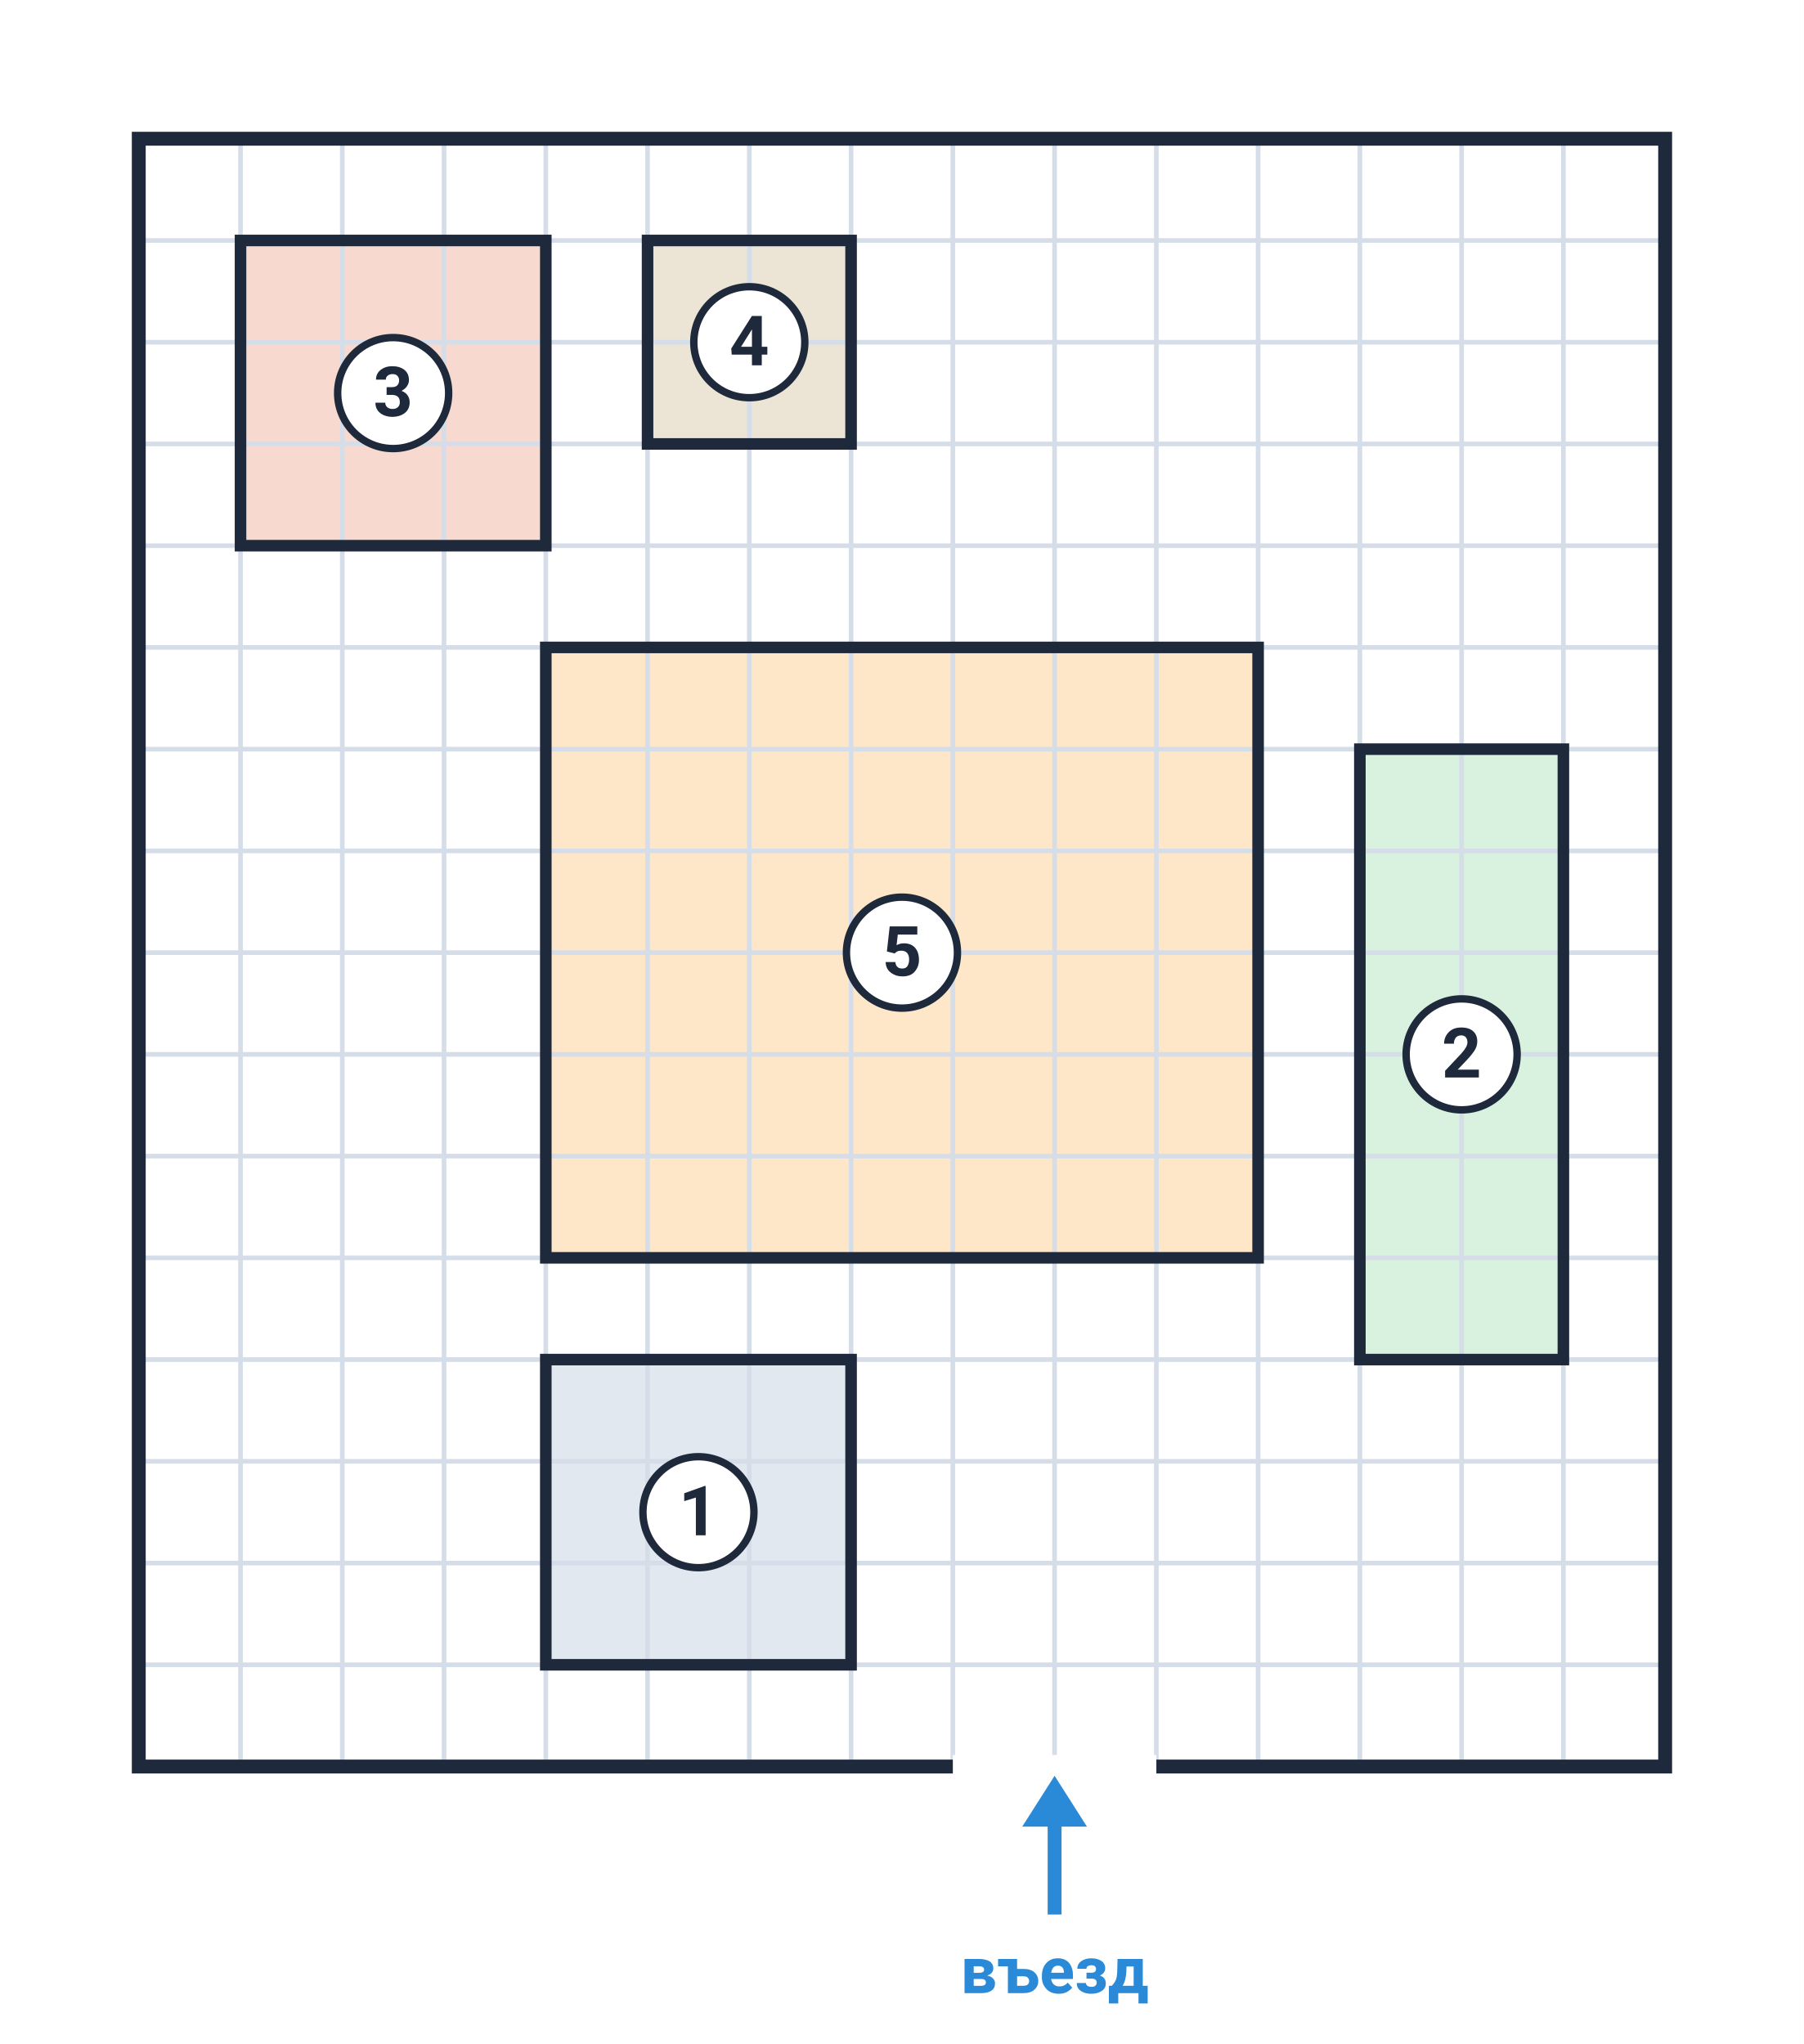
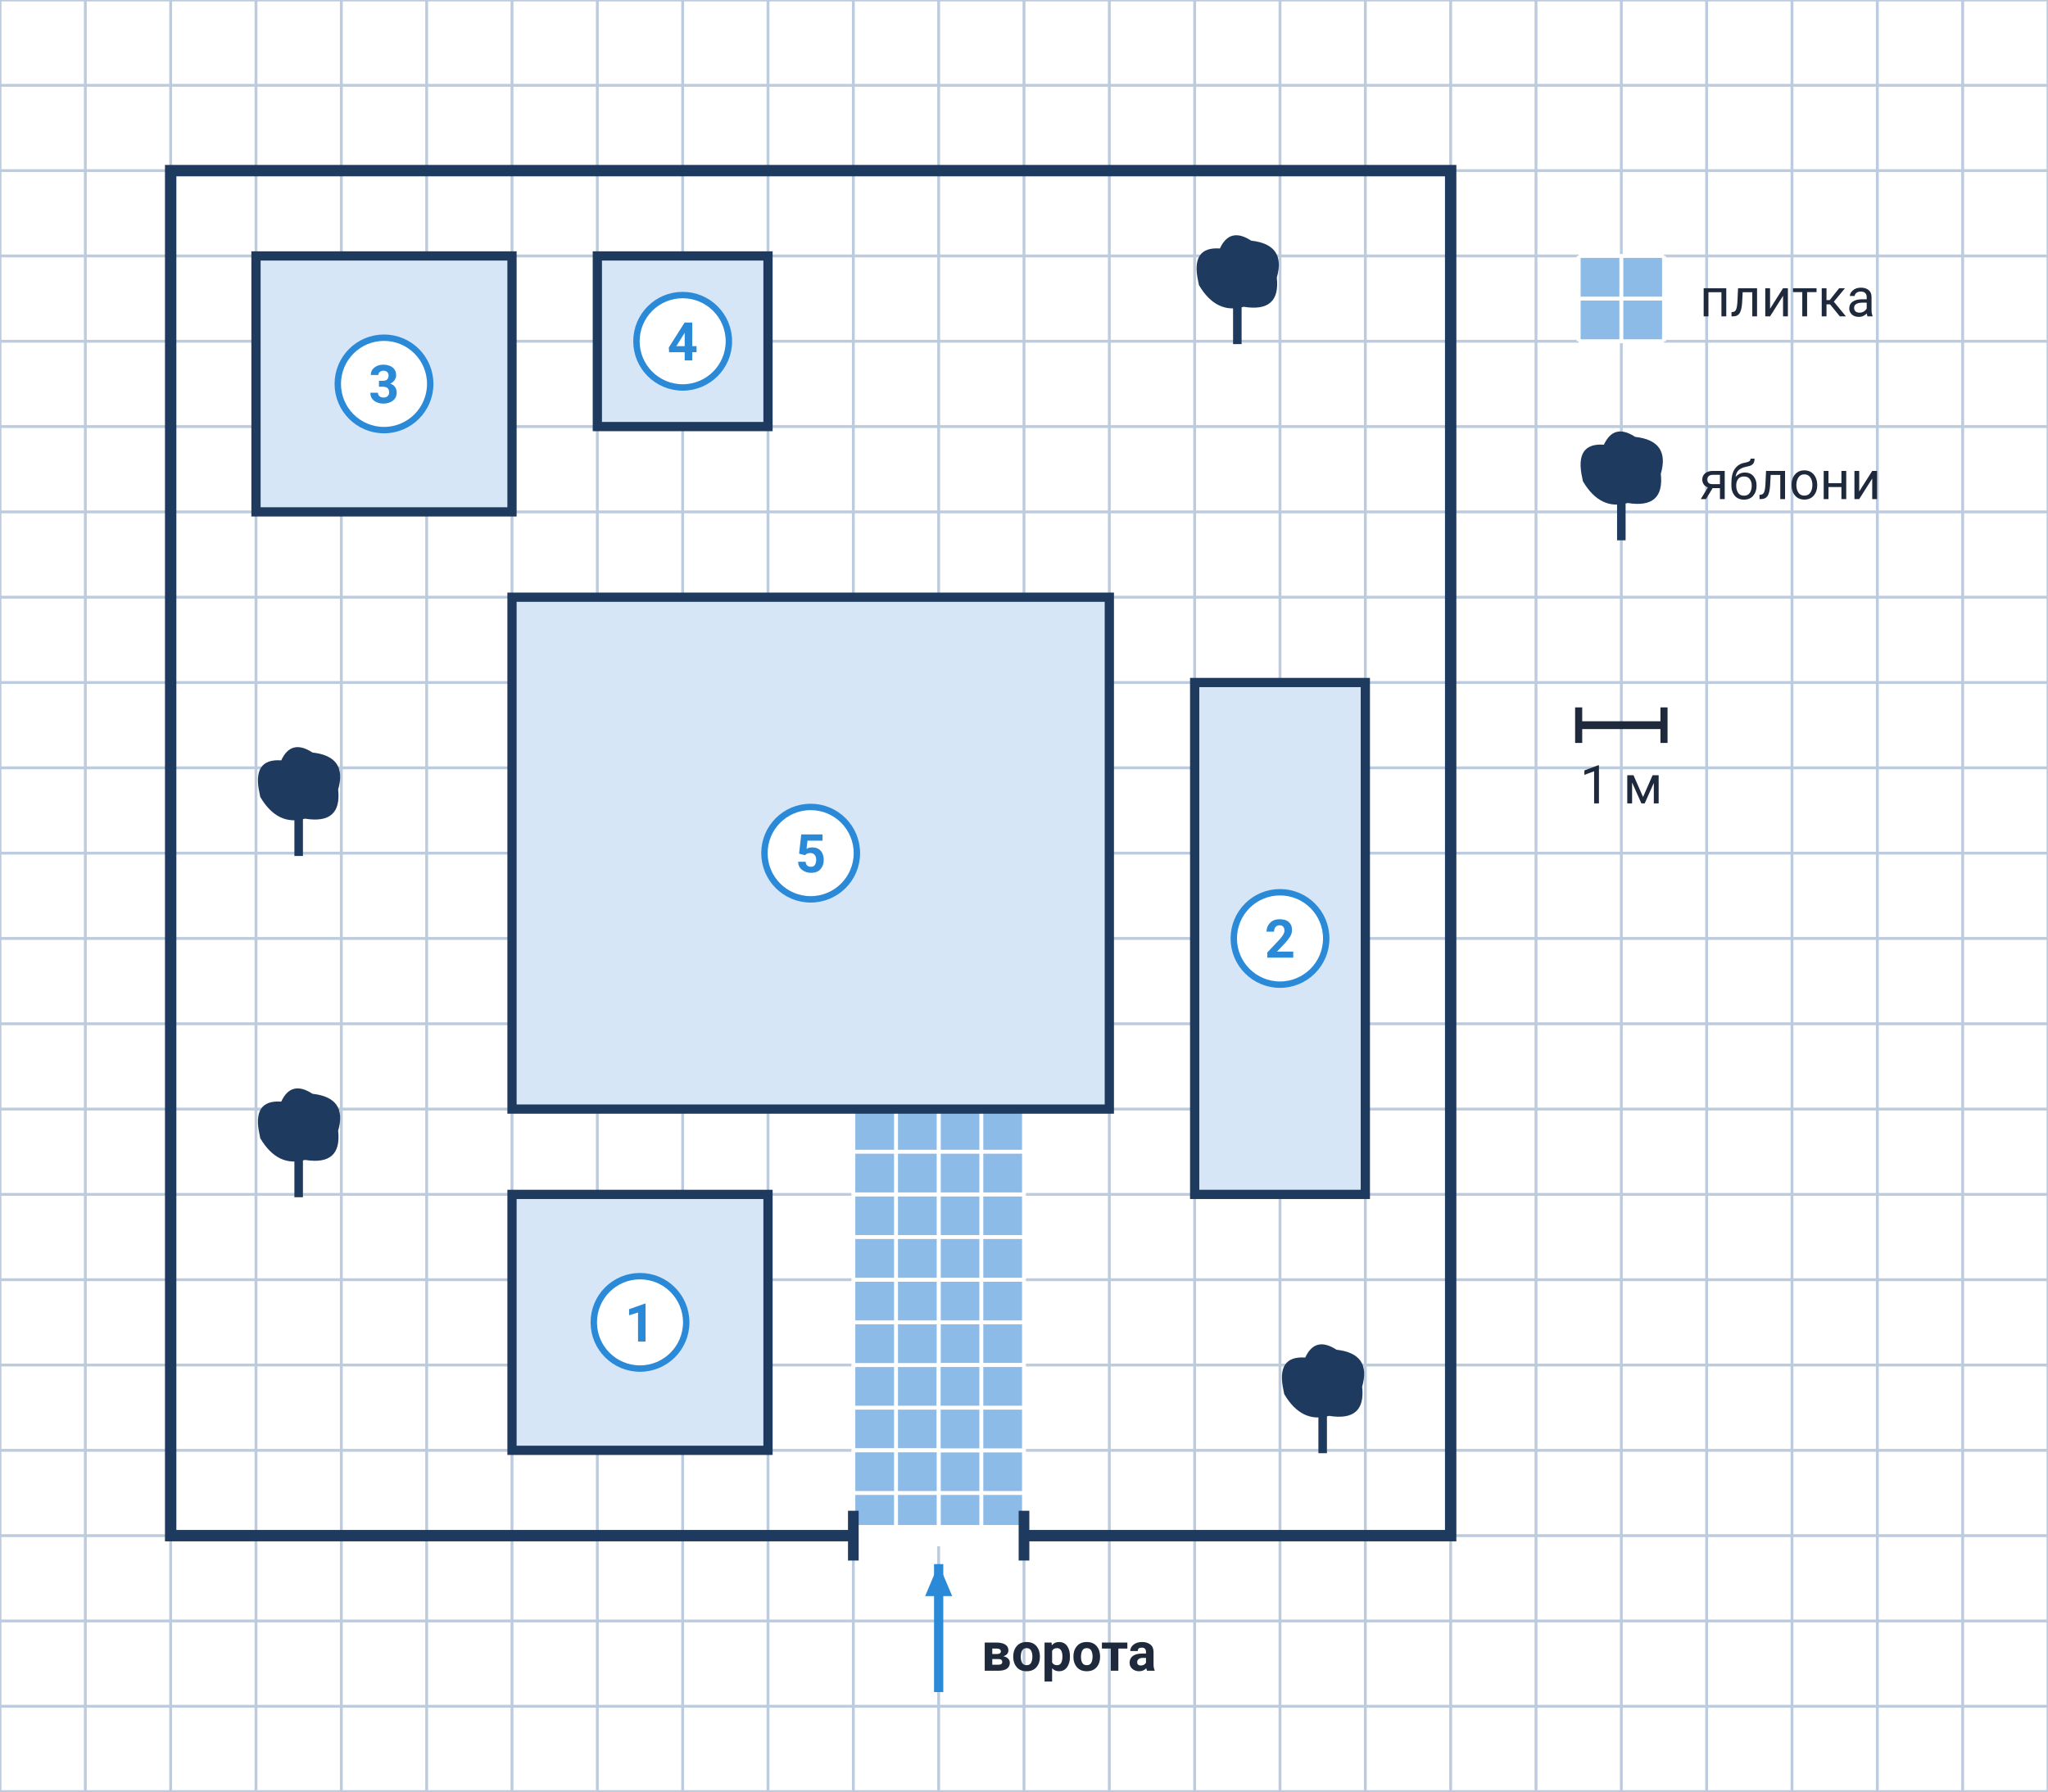
- <svg xmlns="http://www.w3.org/2000/svg" viewBox="0 0 390 442" width="390" height="442">
-   <rect width="390" height="442" fill="white" />
-   <rect x="118" y="294" width="66" height="66" fill="#e2e8f0" />
-   <rect x="118" y="140" width="154" height="132" fill="#fde7c8" />
-   <rect x="52" y="52" width="66" height="66" fill="#f7d9d0" />
-   <rect x="140" y="52" width="44" height="44" fill="#ece4d4" />
-   <rect x="294" y="162" width="44" height="132" fill="#d9f2df" />
-   <line x1="30" y1="30" x2="30" y2="382" stroke="#d5dde8" stroke-width="1" />
-   <line x1="52" y1="30" x2="52" y2="382" stroke="#d5dde8" stroke-width="1" />
-   <line x1="74" y1="30" x2="74" y2="382" stroke="#d5dde8" stroke-width="1" />
-   <line x1="96" y1="30" x2="96" y2="382" stroke="#d5dde8" stroke-width="1" />
-   <line x1="118" y1="30" x2="118" y2="382" stroke="#d5dde8" stroke-width="1" />
-   <line x1="140" y1="30" x2="140" y2="382" stroke="#d5dde8" stroke-width="1" />
-   <line x1="162" y1="30" x2="162" y2="382" stroke="#d5dde8" stroke-width="1" />
-   <line x1="184" y1="30" x2="184" y2="382" stroke="#d5dde8" stroke-width="1" />
-   <line x1="206" y1="30" x2="206" y2="382" stroke="#d5dde8" stroke-width="1" />
-   <line x1="228" y1="30" x2="228" y2="382" stroke="#d5dde8" stroke-width="1" />
-   <line x1="250" y1="30" x2="250" y2="382" stroke="#d5dde8" stroke-width="1" />
-   <line x1="272" y1="30" x2="272" y2="382" stroke="#d5dde8" stroke-width="1" />
-   <line x1="294" y1="30" x2="294" y2="382" stroke="#d5dde8" stroke-width="1" />
-   <line x1="316" y1="30" x2="316" y2="382" stroke="#d5dde8" stroke-width="1" />
-   <line x1="338" y1="30" x2="338" y2="382" stroke="#d5dde8" stroke-width="1" />
-   <line x1="360" y1="30" x2="360" y2="382" stroke="#d5dde8" stroke-width="1" />
-   <line x1="30" y1="30" x2="360" y2="30" stroke="#d5dde8" stroke-width="1" />
-   <line x1="30" y1="52" x2="360" y2="52" stroke="#d5dde8" stroke-width="1" />
-   <line x1="30" y1="74" x2="360" y2="74" stroke="#d5dde8" stroke-width="1" />
-   <line x1="30" y1="96" x2="360" y2="96" stroke="#d5dde8" stroke-width="1" />
-   <line x1="30" y1="118" x2="360" y2="118" stroke="#d5dde8" stroke-width="1" />
-   <line x1="30" y1="140" x2="360" y2="140" stroke="#d5dde8" stroke-width="1" />
-   <line x1="30" y1="162" x2="360" y2="162" stroke="#d5dde8" stroke-width="1" />
-   <line x1="30" y1="184" x2="360" y2="184" stroke="#d5dde8" stroke-width="1" />
-   <line x1="30" y1="206" x2="360" y2="206" stroke="#d5dde8" stroke-width="1" />
-   <line x1="30" y1="228" x2="360" y2="228" stroke="#d5dde8" stroke-width="1" />
-   <line x1="30" y1="250" x2="360" y2="250" stroke="#d5dde8" stroke-width="1" />
-   <line x1="30" y1="272" x2="360" y2="272" stroke="#d5dde8" stroke-width="1" />
-   <line x1="30" y1="294" x2="360" y2="294" stroke="#d5dde8" stroke-width="1" />
-   <line x1="30" y1="316" x2="360" y2="316" stroke="#d5dde8" stroke-width="1" />
-   <line x1="30" y1="338" x2="360" y2="338" stroke="#d5dde8" stroke-width="1" />
-   <line x1="30" y1="360" x2="360" y2="360" stroke="#d5dde8" stroke-width="1" />
-   <line x1="30" y1="382" x2="360" y2="382" stroke="#d5dde8" stroke-width="1" />
-   <rect x="30.0" y="30.0" width="330.0" height="352.0" fill="none" stroke="#1e293b" stroke-width="3" />
-   <line x1="206" y1="382" x2="250" y2="382" stroke="white" stroke-width="5" />
-   <rect x="118.0" y="294.0" width="66.0" height="66.0" fill="none" stroke="#1e293b" stroke-width="2.5" />
-   <rect x="118.0" y="140.0" width="154.0" height="132.0" fill="none" stroke="#1e293b" stroke-width="2.5" />
-   <rect x="52.0" y="52.0" width="66.0" height="66.0" fill="none" stroke="#1e293b" stroke-width="2.5" />
-   <rect x="140.0" y="52.0" width="44.0" height="44.0" fill="none" stroke="#1e293b" stroke-width="2.5" />
-   <rect x="294.0" y="162.0" width="44.0" height="132.0" fill="none" stroke="#1e293b" stroke-width="2.5" />
-   <circle cx="151.0" cy="327.0" r="12" fill="white" stroke="#1e293b" stroke-width="1.6" />
-   <text x="151.0" y="332.0" font-size="15" text-anchor="middle" fill="#1e293b" font-weight="bold" font-family="-apple-system,Segoe UI,Roboto,Arial,sans-serif">1</text>
-   <circle cx="195.0" cy="206.0" r="12" fill="white" stroke="#1e293b" stroke-width="1.6" />
-   <text x="195.0" y="211.0" font-size="15" text-anchor="middle" fill="#1e293b" font-weight="bold" font-family="-apple-system,Segoe UI,Roboto,Arial,sans-serif">5</text>
-   <circle cx="85.0" cy="85.0" r="12" fill="white" stroke="#1e293b" stroke-width="1.6" />
-   <text x="85.0" y="90.0" font-size="15" text-anchor="middle" fill="#1e293b" font-weight="bold" font-family="-apple-system,Segoe UI,Roboto,Arial,sans-serif">3</text>
-   <circle cx="162.0" cy="74.0" r="12" fill="white" stroke="#1e293b" stroke-width="1.6" />
-   <text x="162.0" y="79.0" font-size="15" text-anchor="middle" fill="#1e293b" font-weight="bold" font-family="-apple-system,Segoe UI,Roboto,Arial,sans-serif">4</text>
-   <circle cx="316.0" cy="228.0" r="12" fill="white" stroke="#1e293b" stroke-width="1.6" />
-   <text x="316.0" y="233.0" font-size="15" text-anchor="middle" fill="#1e293b" font-weight="bold" font-family="-apple-system,Segoe UI,Roboto,Arial,sans-serif">2</text>
-   <line x1="228" y1="414" x2="228" y2="393" stroke="#2b8ad8" stroke-width="3" />
-   <polygon points="228,384 221,395 235,395" fill="#2b8ad8" />
-   <text x="228.0" y="431.0" font-size="14" text-anchor="middle" fill="#2b8ad8" font-weight="bold" font-family="-apple-system,Segoe UI,Roboto,Arial,sans-serif">въезд</text>
+ <svg xmlns="http://www.w3.org/2000/svg" viewBox="0 0 576 504" width="576" height="504">
+   <rect width="576" height="504" fill="white" />
+   <rect width="576" height="504" fill="white" />
+   <line x1="0.0" y1="0.0" x2="0.0" y2="504.0" stroke="#bccbde" stroke-width="0.8" stroke-linecap="butt" />
+   <line x1="24.0" y1="0.0" x2="24.0" y2="504.0" stroke="#bccbde" stroke-width="0.8" stroke-linecap="butt" />
+   <line x1="48.0" y1="0.0" x2="48.0" y2="504.0" stroke="#bccbde" stroke-width="0.8" stroke-linecap="butt" />
+   <line x1="72.0" y1="0.0" x2="72.0" y2="504.0" stroke="#bccbde" stroke-width="0.8" stroke-linecap="butt" />
+   <line x1="96.0" y1="0.0" x2="96.0" y2="504.0" stroke="#bccbde" stroke-width="0.8" stroke-linecap="butt" />
+   <line x1="120.0" y1="0.0" x2="120.0" y2="504.0" stroke="#bccbde" stroke-width="0.8" stroke-linecap="butt" />
+   <line x1="144.0" y1="0.0" x2="144.0" y2="504.0" stroke="#bccbde" stroke-width="0.8" stroke-linecap="butt" />
+   <line x1="168.0" y1="0.0" x2="168.0" y2="504.0" stroke="#bccbde" stroke-width="0.8" stroke-linecap="butt" />
+   <line x1="192.0" y1="0.0" x2="192.0" y2="504.0" stroke="#bccbde" stroke-width="0.8" stroke-linecap="butt" />
+   <line x1="216.0" y1="0.0" x2="216.0" y2="504.0" stroke="#bccbde" stroke-width="0.8" stroke-linecap="butt" />
+   <line x1="240.0" y1="0.0" x2="240.0" y2="504.0" stroke="#bccbde" stroke-width="0.8" stroke-linecap="butt" />
+   <line x1="264.0" y1="0.0" x2="264.0" y2="504.0" stroke="#bccbde" stroke-width="0.8" stroke-linecap="butt" />
+   <line x1="288.0" y1="0.0" x2="288.0" y2="504.0" stroke="#bccbde" stroke-width="0.8" stroke-linecap="butt" />
+   <line x1="312.0" y1="0.0" x2="312.0" y2="504.0" stroke="#bccbde" stroke-width="0.8" stroke-linecap="butt" />
+   <line x1="336.0" y1="0.0" x2="336.0" y2="504.0" stroke="#bccbde" stroke-width="0.8" stroke-linecap="butt" />
+   <line x1="360.0" y1="0.0" x2="360.0" y2="504.0" stroke="#bccbde" stroke-width="0.8" stroke-linecap="butt" />
+   <line x1="384.0" y1="0.0" x2="384.0" y2="504.0" stroke="#bccbde" stroke-width="0.8" stroke-linecap="butt" />
+   <line x1="408.0" y1="0.0" x2="408.0" y2="504.0" stroke="#bccbde" stroke-width="0.8" stroke-linecap="butt" />
+   <line x1="432.0" y1="0.0" x2="432.0" y2="504.0" stroke="#bccbde" stroke-width="0.8" stroke-linecap="butt" />
+   <line x1="456.0" y1="0.0" x2="456.0" y2="504.0" stroke="#bccbde" stroke-width="0.8" stroke-linecap="butt" />
+   <line x1="480.0" y1="0.0" x2="480.0" y2="504.0" stroke="#bccbde" stroke-width="0.8" stroke-linecap="butt" />
+   <line x1="504.0" y1="0.0" x2="504.0" y2="504.0" stroke="#bccbde" stroke-width="0.8" stroke-linecap="butt" />
+   <line x1="528.0" y1="0.0" x2="528.0" y2="504.0" stroke="#bccbde" stroke-width="0.8" stroke-linecap="butt" />
+   <line x1="552.0" y1="0.0" x2="552.0" y2="504.0" stroke="#bccbde" stroke-width="0.8" stroke-linecap="butt" />
+   <line x1="576.0" y1="0.0" x2="576.0" y2="504.0" stroke="#bccbde" stroke-width="0.8" stroke-linecap="butt" />
+   <line x1="0.0" y1="0.0" x2="576.0" y2="0.0" stroke="#bccbde" stroke-width="0.8" stroke-linecap="butt" />
+   <line x1="0.0" y1="24.0" x2="576.0" y2="24.0" stroke="#bccbde" stroke-width="0.8" stroke-linecap="butt" />
+   <line x1="0.0" y1="48.0" x2="576.0" y2="48.0" stroke="#bccbde" stroke-width="0.8" stroke-linecap="butt" />
+   <line x1="0.0" y1="72.0" x2="576.0" y2="72.0" stroke="#bccbde" stroke-width="0.8" stroke-linecap="butt" />
+   <line x1="0.0" y1="96.0" x2="576.0" y2="96.0" stroke="#bccbde" stroke-width="0.8" stroke-linecap="butt" />
+   <line x1="0.0" y1="120.0" x2="576.0" y2="120.0" stroke="#bccbde" stroke-width="0.8" stroke-linecap="butt" />
+   <line x1="0.0" y1="144.0" x2="576.0" y2="144.0" stroke="#bccbde" stroke-width="0.8" stroke-linecap="butt" />
+   <line x1="0.0" y1="168.0" x2="576.0" y2="168.0" stroke="#bccbde" stroke-width="0.8" stroke-linecap="butt" />
+   <line x1="0.0" y1="192.0" x2="576.0" y2="192.0" stroke="#bccbde" stroke-width="0.8" stroke-linecap="butt" />
+   <line x1="0.0" y1="216.0" x2="576.0" y2="216.0" stroke="#bccbde" stroke-width="0.8" stroke-linecap="butt" />
+   <line x1="0.0" y1="240.0" x2="576.0" y2="240.0" stroke="#bccbde" stroke-width="0.8" stroke-linecap="butt" />
+   <line x1="0.0" y1="264.0" x2="576.0" y2="264.0" stroke="#bccbde" stroke-width="0.8" stroke-linecap="butt" />
+   <line x1="0.0" y1="288.0" x2="576.0" y2="288.0" stroke="#bccbde" stroke-width="0.8" stroke-linecap="butt" />
+   <line x1="0.0" y1="312.0" x2="576.0" y2="312.0" stroke="#bccbde" stroke-width="0.8" stroke-linecap="butt" />
+   <line x1="0.0" y1="336.0" x2="576.0" y2="336.0" stroke="#bccbde" stroke-width="0.8" stroke-linecap="butt" />
+   <line x1="0.0" y1="360.0" x2="576.0" y2="360.0" stroke="#bccbde" stroke-width="0.8" stroke-linecap="butt" />
+   <line x1="0.0" y1="384.0" x2="576.0" y2="384.0" stroke="#bccbde" stroke-width="0.8" stroke-linecap="butt" />
+   <line x1="0.0" y1="408.0" x2="576.0" y2="408.0" stroke="#bccbde" stroke-width="0.8" stroke-linecap="butt" />
+   <line x1="0.0" y1="432.0" x2="576.0" y2="432.0" stroke="#bccbde" stroke-width="0.8" stroke-linecap="butt" />
+   <line x1="0.0" y1="456.0" x2="576.0" y2="456.0" stroke="#bccbde" stroke-width="0.8" stroke-linecap="butt" />
+   <line x1="0.0" y1="480.0" x2="576.0" y2="480.0" stroke="#bccbde" stroke-width="0.8" stroke-linecap="butt" />
+   <line x1="0.0" y1="504.0" x2="576.0" y2="504.0" stroke="#bccbde" stroke-width="0.8" stroke-linecap="butt" />
+   <rect x="240.0" y="384.0" width="24.0" height="24.0" fill="#8dbbe8" />
+   <line x1="240.0" y1="384.0" x2="240.0" y2="408.0" stroke="white" stroke-width="1.1" stroke-linecap="butt" />
+   <line x1="252.0" y1="384.0" x2="252.0" y2="408.0" stroke="white" stroke-width="1.1" stroke-linecap="butt" />
+   <line x1="264.0" y1="384.0" x2="264.0" y2="408.0" stroke="white" stroke-width="1.1" stroke-linecap="butt" />
+   <line x1="240.0" y1="384.0" x2="264.0" y2="384.0" stroke="white" stroke-width="1.1" stroke-linecap="butt" />
+   <line x1="240.0" y1="396.0" x2="264.0" y2="396.0" stroke="white" stroke-width="1.1" stroke-linecap="butt" />
+   <line x1="240.0" y1="408.0" x2="264.0" y2="408.0" stroke="white" stroke-width="1.1" stroke-linecap="butt" />
+   <rect x="264.0" y="360.0" width="24.0" height="24.0" fill="#8dbbe8" />
+   <line x1="264.0" y1="360.0" x2="264.0" y2="384.0" stroke="white" stroke-width="1.1" stroke-linecap="butt" />
+   <line x1="276.0" y1="360.0" x2="276.0" y2="384.0" stroke="white" stroke-width="1.1" stroke-linecap="butt" />
+   <line x1="288.0" y1="360.0" x2="288.0" y2="384.0" stroke="white" stroke-width="1.1" stroke-linecap="butt" />
+   <line x1="264.0" y1="360.0" x2="288.0" y2="360.0" stroke="white" stroke-width="1.1" stroke-linecap="butt" />
+   <line x1="264.0" y1="372.0" x2="288.0" y2="372.0" stroke="white" stroke-width="1.1" stroke-linecap="butt" />
+   <line x1="264.0" y1="384.0" x2="288.0" y2="384.0" stroke="white" stroke-width="1.1" stroke-linecap="butt" />
+   <rect x="264.0" y="336.0" width="24.0" height="24.0" fill="#8dbbe8" />
+   <line x1="264.0" y1="336.0" x2="264.0" y2="360.0" stroke="white" stroke-width="1.1" stroke-linecap="butt" />
+   <line x1="276.0" y1="336.0" x2="276.0" y2="360.0" stroke="white" stroke-width="1.1" stroke-linecap="butt" />
+   <line x1="288.0" y1="336.0" x2="288.0" y2="360.0" stroke="white" stroke-width="1.1" stroke-linecap="butt" />
+   <line x1="264.0" y1="336.0" x2="288.0" y2="336.0" stroke="white" stroke-width="1.1" stroke-linecap="butt" />
+   <line x1="264.0" y1="348.0" x2="288.0" y2="348.0" stroke="white" stroke-width="1.1" stroke-linecap="butt" />
+   <line x1="264.0" y1="360.0" x2="288.0" y2="360.0" stroke="white" stroke-width="1.1" stroke-linecap="butt" />
+   <rect x="264.0" y="408.0" width="24.0" height="24.0" fill="#8dbbe8" />
+   <line x1="264.0" y1="408.0" x2="264.0" y2="432.0" stroke="white" stroke-width="1.1" stroke-linecap="butt" />
+   <line x1="276.0" y1="408.0" x2="276.0" y2="432.0" stroke="white" stroke-width="1.1" stroke-linecap="butt" />
+   <line x1="288.0" y1="408.0" x2="288.0" y2="432.0" stroke="white" stroke-width="1.1" stroke-linecap="butt" />
+   <line x1="264.0" y1="408.0" x2="288.0" y2="408.0" stroke="white" stroke-width="1.1" stroke-linecap="butt" />
+   <line x1="264.0" y1="420.0" x2="288.0" y2="420.0" stroke="white" stroke-width="1.1" stroke-linecap="butt" />
+   <line x1="264.0" y1="432.0" x2="288.0" y2="432.0" stroke="white" stroke-width="1.1" stroke-linecap="butt" />
+   <rect x="240.0" y="360.0" width="24.0" height="24.0" fill="#8dbbe8" />
+   <line x1="240.0" y1="360.0" x2="240.0" y2="384.0" stroke="white" stroke-width="1.1" stroke-linecap="butt" />
+   <line x1="252.0" y1="360.0" x2="252.0" y2="384.0" stroke="white" stroke-width="1.1" stroke-linecap="butt" />
+   <line x1="264.0" y1="360.0" x2="264.0" y2="384.0" stroke="white" stroke-width="1.1" stroke-linecap="butt" />
+   <line x1="240.0" y1="360.0" x2="264.0" y2="360.0" stroke="white" stroke-width="1.1" stroke-linecap="butt" />
+   <line x1="240.0" y1="372.0" x2="264.0" y2="372.0" stroke="white" stroke-width="1.1" stroke-linecap="butt" />
+   <line x1="240.0" y1="384.0" x2="264.0" y2="384.0" stroke="white" stroke-width="1.1" stroke-linecap="butt" />
+   <rect x="264.0" y="384.0" width="24.0" height="24.0" fill="#8dbbe8" />
+   <line x1="264.0" y1="384.0" x2="264.0" y2="408.0" stroke="white" stroke-width="1.1" stroke-linecap="butt" />
+   <line x1="276.0" y1="384.0" x2="276.0" y2="408.0" stroke="white" stroke-width="1.1" stroke-linecap="butt" />
+   <line x1="288.0" y1="384.0" x2="288.0" y2="408.0" stroke="white" stroke-width="1.1" stroke-linecap="butt" />
+   <line x1="264.0" y1="384.0" x2="288.0" y2="384.0" stroke="white" stroke-width="1.1" stroke-linecap="butt" />
+   <line x1="264.0" y1="396.0" x2="288.0" y2="396.0" stroke="white" stroke-width="1.1" stroke-linecap="butt" />
+   <line x1="264.0" y1="408.0" x2="288.0" y2="408.0" stroke="white" stroke-width="1.1" stroke-linecap="butt" />
+   <rect x="240.0" y="336.0" width="24.0" height="24.0" fill="#8dbbe8" />
+   <line x1="240.0" y1="336.0" x2="240.0" y2="360.0" stroke="white" stroke-width="1.1" stroke-linecap="butt" />
+   <line x1="252.0" y1="336.0" x2="252.0" y2="360.0" stroke="white" stroke-width="1.1" stroke-linecap="butt" />
+   <line x1="264.0" y1="336.0" x2="264.0" y2="360.0" stroke="white" stroke-width="1.1" stroke-linecap="butt" />
+   <line x1="240.0" y1="336.0" x2="264.0" y2="336.0" stroke="white" stroke-width="1.1" stroke-linecap="butt" />
+   <line x1="240.0" y1="348.0" x2="264.0" y2="348.0" stroke="white" stroke-width="1.1" stroke-linecap="butt" />
+   <line x1="240.0" y1="360.0" x2="264.0" y2="360.0" stroke="white" stroke-width="1.1" stroke-linecap="butt" />
+   <rect x="264.0" y="312.0" width="24.0" height="24.0" fill="#8dbbe8" />
+   <line x1="264.0" y1="312.0" x2="264.0" y2="336.0" stroke="white" stroke-width="1.1" stroke-linecap="butt" />
+   <line x1="276.0" y1="312.0" x2="276.0" y2="336.0" stroke="white" stroke-width="1.1" stroke-linecap="butt" />
+   <line x1="288.0" y1="312.0" x2="288.0" y2="336.0" stroke="white" stroke-width="1.1" stroke-linecap="butt" />
+   <line x1="264.0" y1="312.0" x2="288.0" y2="312.0" stroke="white" stroke-width="1.1" stroke-linecap="butt" />
+   <line x1="264.0" y1="324.0" x2="288.0" y2="324.0" stroke="white" stroke-width="1.1" stroke-linecap="butt" />
+   <line x1="264.0" y1="336.0" x2="288.0" y2="336.0" stroke="white" stroke-width="1.1" stroke-linecap="butt" />
+   <rect x="240.0" y="408.0" width="24.0" height="24.0" fill="#8dbbe8" />
+   <line x1="240.0" y1="408.0" x2="240.0" y2="432.0" stroke="white" stroke-width="1.1" stroke-linecap="butt" />
+   <line x1="252.0" y1="408.0" x2="252.0" y2="432.0" stroke="white" stroke-width="1.1" stroke-linecap="butt" />
+   <line x1="264.0" y1="408.0" x2="264.0" y2="432.0" stroke="white" stroke-width="1.1" stroke-linecap="butt" />
+   <line x1="240.0" y1="408.0" x2="264.0" y2="408.0" stroke="white" stroke-width="1.1" stroke-linecap="butt" />
+   <line x1="240.0" y1="420.0" x2="264.0" y2="420.0" stroke="white" stroke-width="1.1" stroke-linecap="butt" />
+   <line x1="240.0" y1="432.0" x2="264.0" y2="432.0" stroke="white" stroke-width="1.1" stroke-linecap="butt" />
+   <rect x="240.0" y="312.0" width="24.0" height="24.0" fill="#8dbbe8" />
+   <line x1="240.0" y1="312.0" x2="240.0" y2="336.0" stroke="white" stroke-width="1.1" stroke-linecap="butt" />
+   <line x1="252.0" y1="312.0" x2="252.0" y2="336.0" stroke="white" stroke-width="1.1" stroke-linecap="butt" />
+   <line x1="264.0" y1="312.0" x2="264.0" y2="336.0" stroke="white" stroke-width="1.1" stroke-linecap="butt" />
+   <line x1="240.0" y1="312.0" x2="264.0" y2="312.0" stroke="white" stroke-width="1.1" stroke-linecap="butt" />
+   <line x1="240.0" y1="324.0" x2="264.0" y2="324.0" stroke="white" stroke-width="1.1" stroke-linecap="butt" />
+   <line x1="240.0" y1="336.0" x2="264.0" y2="336.0" stroke="white" stroke-width="1.1" stroke-linecap="butt" />
+   <rect x="144" y="336" width="72" height="72" fill="#d6e6f7" stroke="#1f3a5f" stroke-width="2.6" />
+   <rect x="144" y="168" width="168" height="144" fill="#d6e6f7" stroke="#1f3a5f" stroke-width="2.6" />
+   <rect x="72" y="72" width="72" height="72" fill="#d6e6f7" stroke="#1f3a5f" stroke-width="2.6" />
+   <rect x="168" y="72" width="48" height="48" fill="#d6e6f7" stroke="#1f3a5f" stroke-width="2.6" />
+   <rect x="336" y="192" width="48" height="144" fill="#d6e6f7" stroke="#1f3a5f" stroke-width="2.6" />
+   <rect x="48" y="48" width="360" height="384" fill="none" stroke="#1f3a5f" stroke-width="3.2" />
+   <line x1="240.0" y1="432.0" x2="288.0" y2="432.0" stroke="white" stroke-width="6" stroke-linecap="butt" />
+   <line x1="240.0" y1="425.0" x2="240.0" y2="439.0" stroke="#1f3a5f" stroke-width="3" stroke-linecap="butt" />
+   <line x1="288.0" y1="425.0" x2="288.0" y2="439.0" stroke="#1f3a5f" stroke-width="3" stroke-linecap="butt" />
+   <line x1="264.0" y1="476.0" x2="264.0" y2="440.0" stroke="#2b8ad8" stroke-width="2.6" stroke-linecap="butt" />
+   <polygon points="264.0,440.0 267.8,449.0 260.2,449.0" fill="#2b8ad8" />
+   <text x="276.0" y="470.0" font-size="15" text-anchor="start" fill="#1e293b" font-weight="bold" font-family="-apple-system,Segoe UI,Roboto,Arial,sans-serif">ворота</text>
+   <line x1="348.0" y1="83.6" x2="348.0" y2="96.8" stroke="#1f3a5f" stroke-width="2.4" stroke-linecap="butt" />
+   <path d="M337.0,79.2 q-2.2,-9.9 6.1,-9.3 q2.8,-6.1 8.8,-2.2 q9.9,1.1 7.2,10.4 q1.1,9.9 -9.3,8.2 q-7.7,2.2 -12.6,-6.1z" fill="#1f3a5f" />
+   <line x1="84.0" y1="323.6" x2="84.0" y2="336.8" stroke="#1f3a5f" stroke-width="2.4" stroke-linecap="butt" />
+   <path d="M73.0,319.2 q-2.2,-9.9 6.1,-9.3 q2.8,-6.1 8.8,-2.2 q9.9,1.1 7.2,10.4 q1.1,9.9 -9.3,8.2 q-7.7,2.2 -12.6,-6.1z" fill="#1f3a5f" />
+   <line x1="372.0" y1="395.6" x2="372.0" y2="408.8" stroke="#1f3a5f" stroke-width="2.4" stroke-linecap="butt" />
+   <path d="M361.0,391.2 q-2.2,-9.9 6.1,-9.3 q2.8,-6.1 8.8,-2.2 q9.9,1.1 7.2,10.4 q1.1,9.9 -9.3,8.2 q-7.7,2.2 -12.6,-6.1z" fill="#1f3a5f" />
+   <line x1="84.0" y1="227.6" x2="84.0" y2="240.8" stroke="#1f3a5f" stroke-width="2.4" stroke-linecap="butt" />
+   <path d="M73.0,223.2 q-2.2,-9.9 6.1,-9.3 q2.8,-6.1 8.8,-2.2 q9.9,1.1 7.2,10.4 q1.1,9.9 -9.3,8.2 q-7.7,2.2 -12.6,-6.1z" fill="#1f3a5f" />
+   <circle cx="180.0" cy="372.0" r="13" fill="white" stroke="#2b8ad8" stroke-width="1.8" />
+   <text x="180.0" y="377.4" font-size="15" text-anchor="middle" fill="#2b8ad8" font-weight="bold" font-family="-apple-system,Segoe UI,Roboto,Arial,sans-serif">1</text>
+   <circle cx="228.0" cy="240.0" r="13" fill="white" stroke="#2b8ad8" stroke-width="1.8" />
+   <text x="228.0" y="245.4" font-size="15" text-anchor="middle" fill="#2b8ad8" font-weight="bold" font-family="-apple-system,Segoe UI,Roboto,Arial,sans-serif">5</text>
+   <circle cx="108.0" cy="108.0" r="13" fill="white" stroke="#2b8ad8" stroke-width="1.8" />
+   <text x="108.0" y="113.4" font-size="15" text-anchor="middle" fill="#2b8ad8" font-weight="bold" font-family="-apple-system,Segoe UI,Roboto,Arial,sans-serif">3</text>
+   <circle cx="192.0" cy="96.0" r="13" fill="white" stroke="#2b8ad8" stroke-width="1.8" />
+   <text x="192.0" y="101.4" font-size="15" text-anchor="middle" fill="#2b8ad8" font-weight="bold" font-family="-apple-system,Segoe UI,Roboto,Arial,sans-serif">4</text>
+   <circle cx="360.0" cy="264.0" r="13" fill="white" stroke="#2b8ad8" stroke-width="1.8" />
+   <text x="360.0" y="269.4" font-size="15" text-anchor="middle" fill="#2b8ad8" font-weight="bold" font-family="-apple-system,Segoe UI,Roboto,Arial,sans-serif">2</text>
+   <rect x="444.0" y="72.0" width="24.0" height="24.0" fill="#8dbbe8" />
+   <line x1="444.0" y1="72.0" x2="444.0" y2="96.0" stroke="white" stroke-width="1.1" stroke-linecap="butt" />
+   <line x1="456.0" y1="72.0" x2="456.0" y2="96.0" stroke="white" stroke-width="1.1" stroke-linecap="butt" />
+   <line x1="468.0" y1="72.0" x2="468.0" y2="96.0" stroke="white" stroke-width="1.1" stroke-linecap="butt" />
+   <line x1="444.0" y1="72.0" x2="468.0" y2="72.0" stroke="white" stroke-width="1.1" stroke-linecap="butt" />
+   <line x1="444.0" y1="84.0" x2="468.0" y2="84.0" stroke="white" stroke-width="1.1" stroke-linecap="butt" />
+   <line x1="444.0" y1="96.0" x2="468.0" y2="96.0" stroke="white" stroke-width="1.1" stroke-linecap="butt" />
+   <text x="478.0" y="89.0" font-size="15" text-anchor="start" fill="#1e293b" font-weight="normal" font-family="-apple-system,Segoe UI,Roboto,Arial,sans-serif">плитка</text>
+   <line x1="456.0" y1="138.8" x2="456.0" y2="152.0" stroke="#1f3a5f" stroke-width="2.4" stroke-linecap="butt" />
+   <path d="M445.0,134.4 q-2.2,-9.9 6.1,-9.3 q2.8,-6.1 8.8,-2.2 q9.9,1.1 7.2,10.4 q1.1,9.9 -9.3,8.2 q-7.7,2.2 -12.6,-6.1z" fill="#1f3a5f" />
+   <text x="478.0" y="140.4" font-size="15" text-anchor="start" fill="#1e293b" font-weight="normal" font-family="-apple-system,Segoe UI,Roboto,Arial,sans-serif">яблони</text>
+   <line x1="444.0" y1="204.0" x2="468.0" y2="204.0" stroke="#1e293b" stroke-width="2.2" stroke-linecap="butt" />
+   <line x1="444.0" y1="199.0" x2="444.0" y2="209.0" stroke="#1e293b" stroke-width="2" stroke-linecap="butt" />
+   <line x1="468.0" y1="199.0" x2="468.0" y2="209.0" stroke="#1e293b" stroke-width="2" stroke-linecap="butt" />
+   <text x="456.0" y="226.0" font-size="15" text-anchor="middle" fill="#1e293b" font-weight="normal" font-family="-apple-system,Segoe UI,Roboto,Arial,sans-serif">1 м</text>
</svg>
